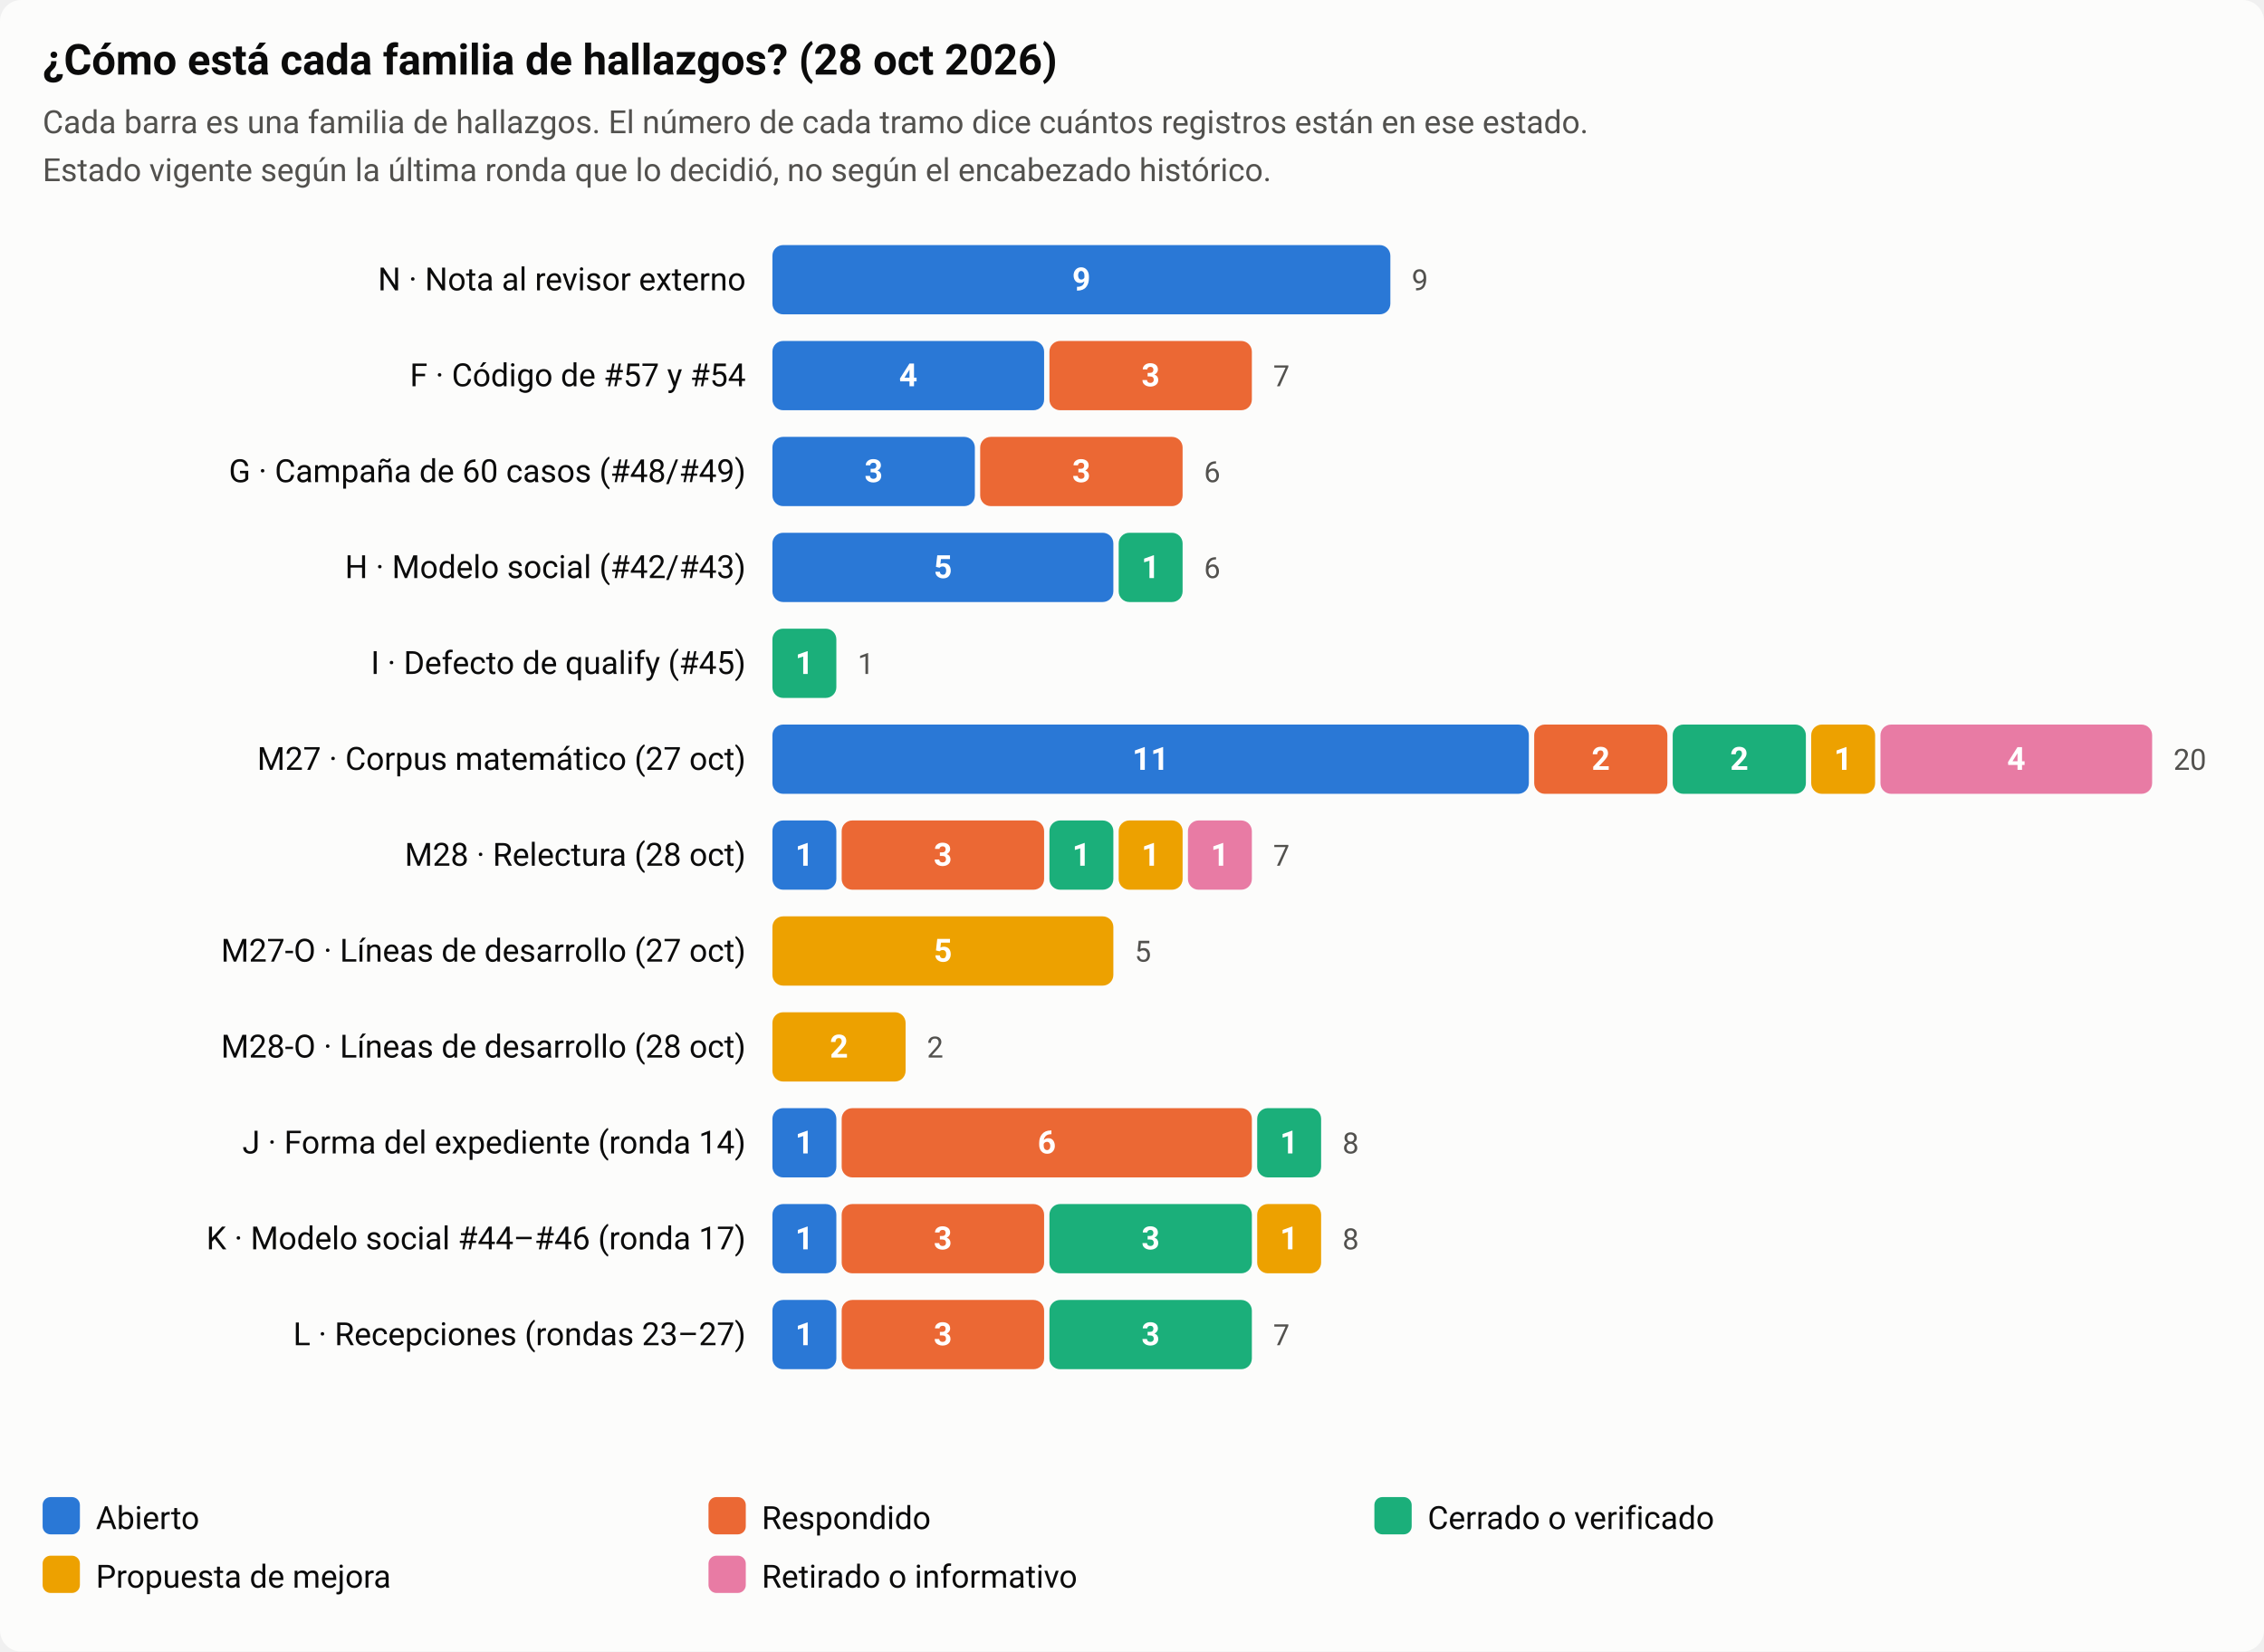
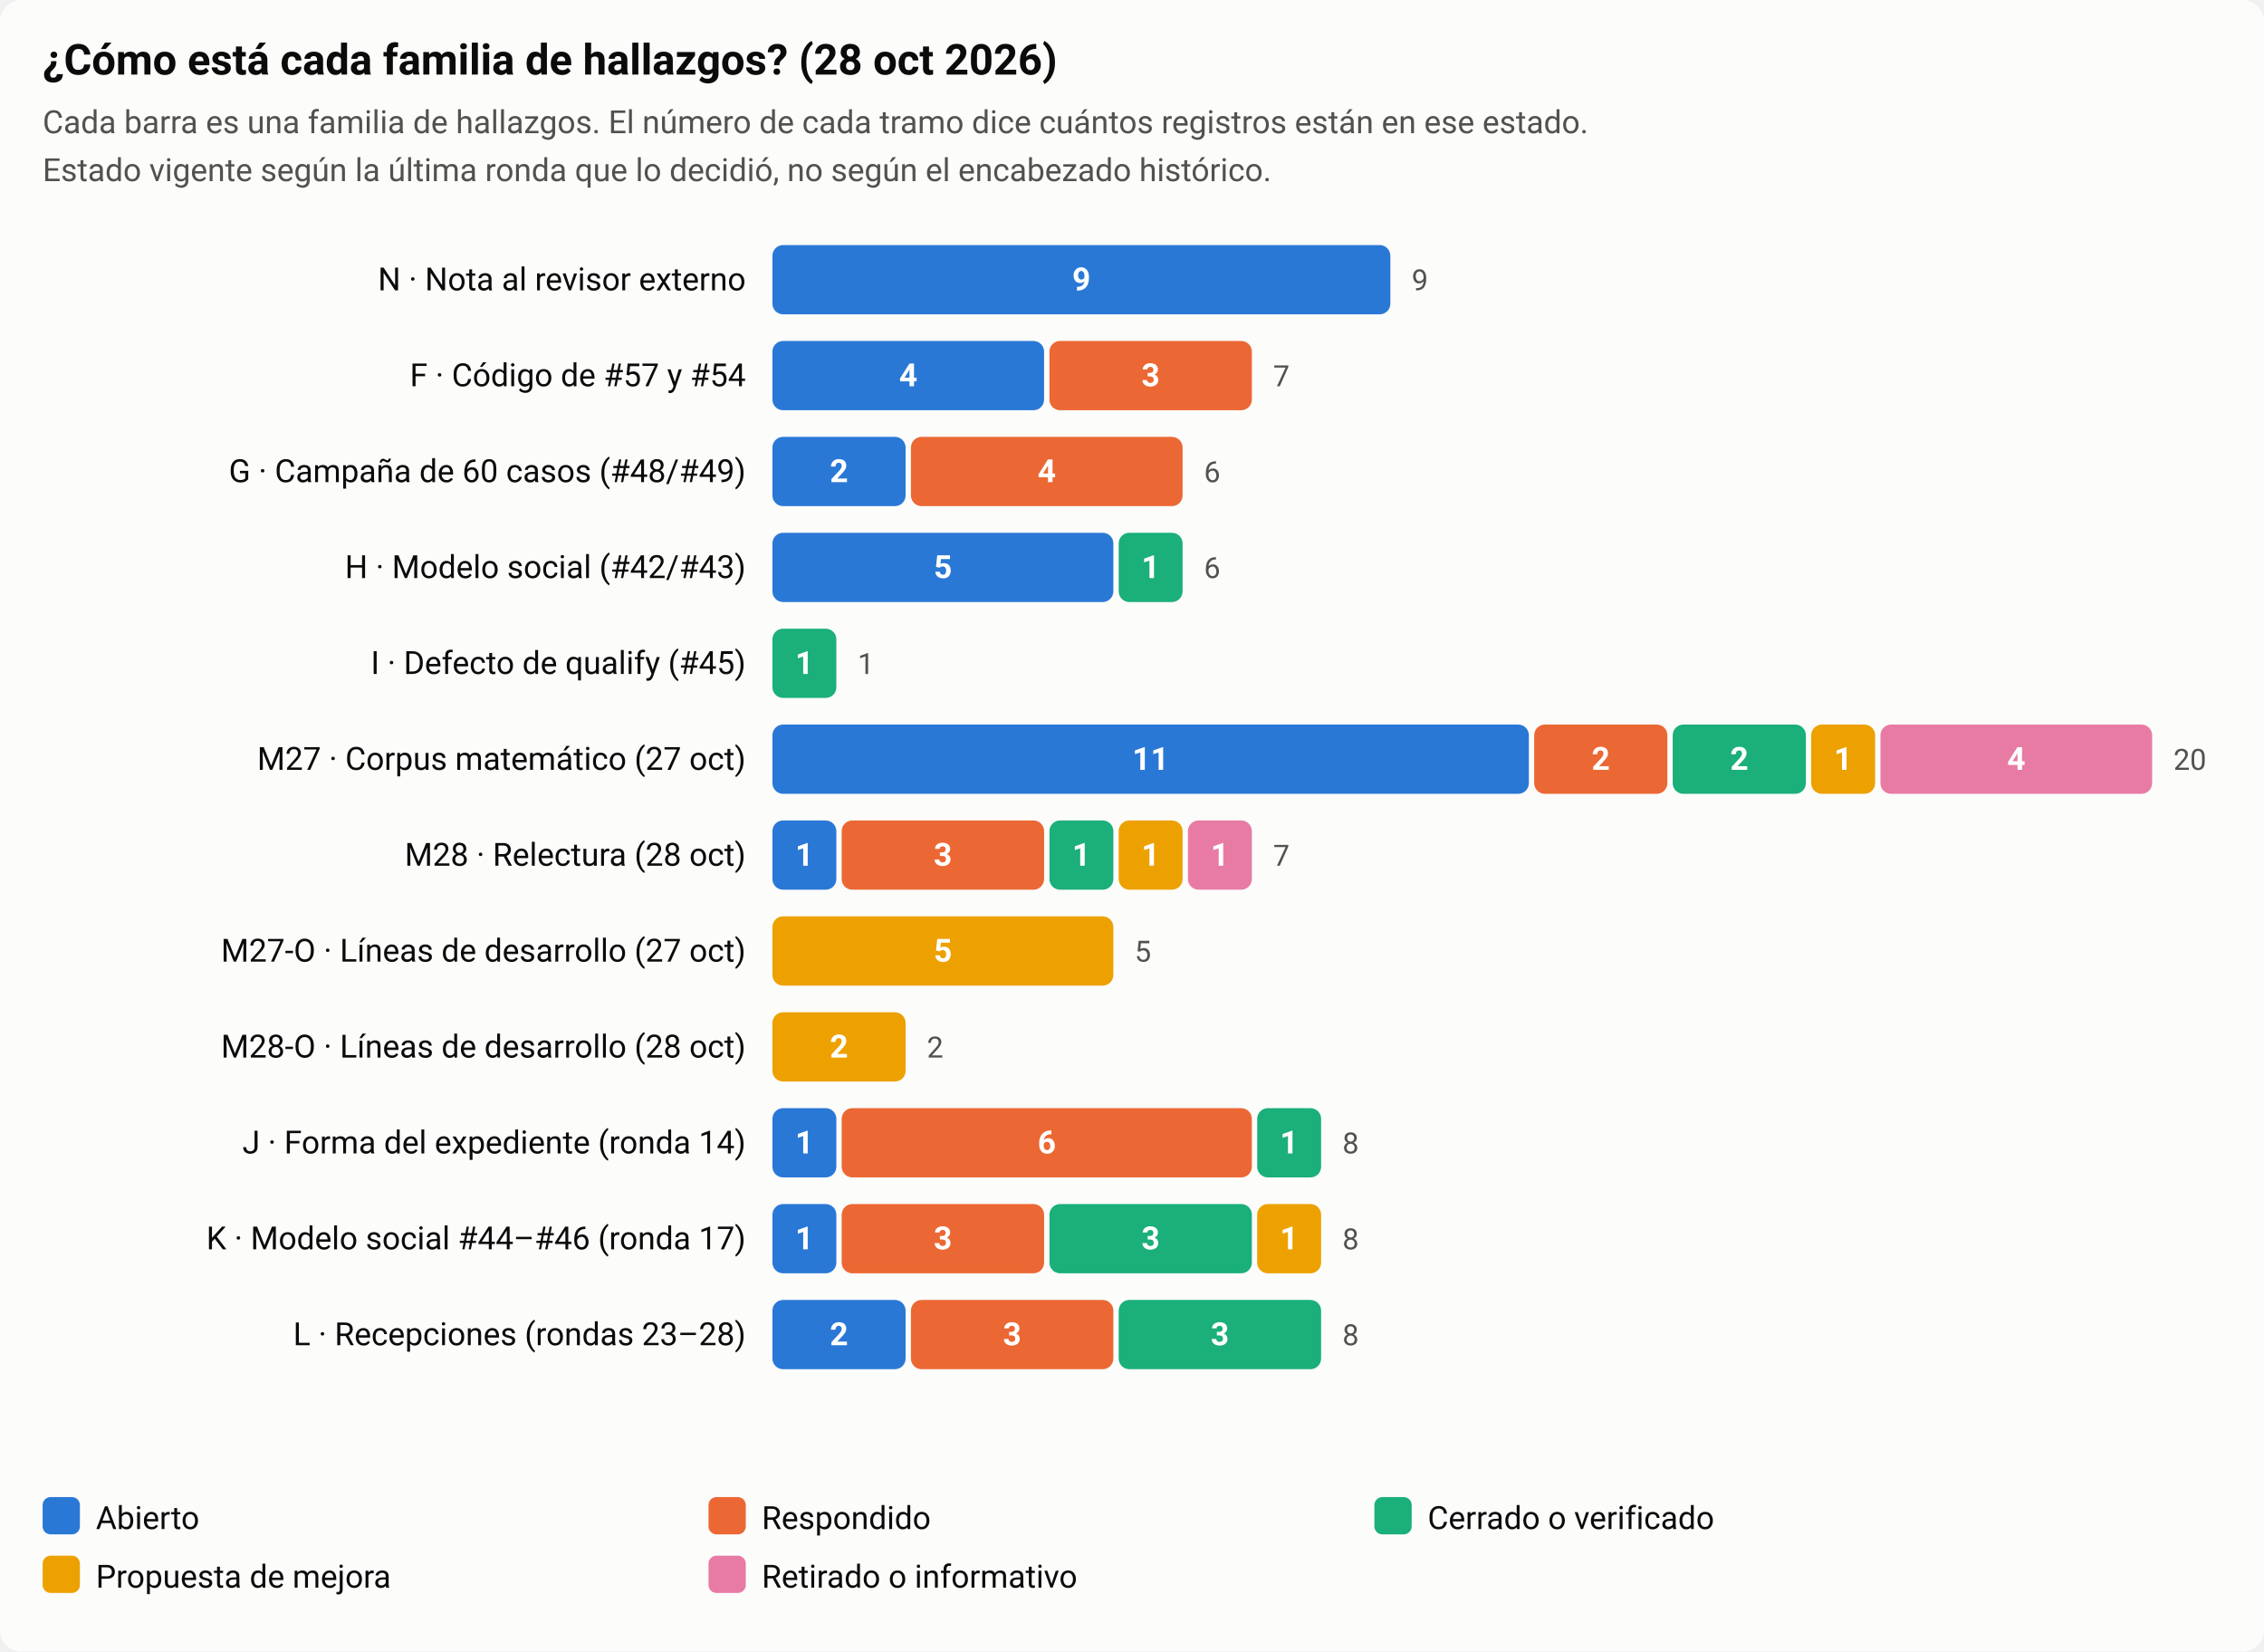
<svg xmlns="http://www.w3.org/2000/svg" viewBox="0 0 850 620" width="850" height="620" role="img" aria-label="Estado de los 79 registros de la auditoría por familia">
  <style>
  .ink{fill:#0b0b0b}.ink2{fill:#52514e}.bg{fill:#fcfcfb}.grid{stroke:#e4e3df}
  .s0{fill:#2a78d6}.s1{fill:#eb6834}.s2{fill:#1baf7a}.s3{fill:#eda100}.s4{fill:#e87ba4}
  .a0{fill:#2a78d6}.a1{fill:#eb6834}.a0s{stroke:#2a78d6}.a1s{stroke:#eb6834}
  text{font-family:system-ui,-apple-system,Segoe UI,Roboto,sans-serif}
  @media (prefers-color-scheme: dark){
    .ink{fill:#f0efec}.ink2{fill:#c3c2b7}.bg{fill:#1a1a19}.grid{stroke:#383835}
    .s0{fill:#3987e5}.s1{fill:#d95926}.s2{fill:#199e70}.s3{fill:#c98500}.s4{fill:#d55181}
    .a0{fill:#3987e5}.a1{fill:#d95926}.a0s{stroke:#3987e5}.a1s{stroke:#d95926}
  }
</style>
  <rect class="bg" width="850" height="620" rx="8" />
  <text class="ink" x="16" y="28" font-size="16" font-weight="600">¿Cómo está cada familia de hallazgos? (28 oct 2026)</text>
  <text class="ink2" x="16" y="50" font-size="12">Cada barra es una familia de hallazgos. El número de cada tramo dice cuántos registros están en ese estado.</text>
  <text class="ink2" x="16" y="68" font-size="12">Estado vigente según la última ronda que lo decidió, no según el encabezado histórico.</text>
  <text class="ink" x="280" y="109" font-size="12" text-anchor="end">N · Nota al revisor externo</text>
  <rect class="s0" x="290" y="92" width="232" height="26" rx="4" />
  <text x="406.0" y="109" font-size="12" font-weight="600" text-anchor="middle" fill="#fff">9</text>
  <text class="ink2" x="530" y="109" font-size="11">9</text>
  <text class="ink" x="280" y="145" font-size="12" text-anchor="end">F · Código de #57 y #54</text>
  <rect class="s0" x="290" y="128" width="102" height="26" rx="4" />
  <text x="341.0" y="145" font-size="12" font-weight="600" text-anchor="middle" fill="#fff">4</text>
  <rect class="s1" x="394" y="128" width="76" height="26" rx="4" />
  <text x="432.0" y="145" font-size="12" font-weight="600" text-anchor="middle" fill="#fff">3</text>
  <text class="ink2" x="478" y="145" font-size="11">7</text>
  <text class="ink" x="280" y="181" font-size="12" text-anchor="end">G · Campaña de 60 casos (#48/#49)</text>
-   <rect class="s0" x="290" y="164" width="76" height="26" rx="4" />
-   <text x="328.0" y="181" font-size="12" font-weight="600" text-anchor="middle" fill="#fff">3</text>
-   <rect class="s1" x="368" y="164" width="76" height="26" rx="4" />
-   <text x="406.0" y="181" font-size="12" font-weight="600" text-anchor="middle" fill="#fff">3</text>
+   <rect class="s0" x="290" y="164" width="50" height="26" rx="4" />
+   <text x="315.0" y="181" font-size="12" font-weight="600" text-anchor="middle" fill="#fff">2</text>
+   <rect class="s1" x="342" y="164" width="102" height="26" rx="4" />
+   <text x="393.0" y="181" font-size="12" font-weight="600" text-anchor="middle" fill="#fff">4</text>
  <text class="ink2" x="452" y="181" font-size="11">6</text>
  <text class="ink" x="280" y="217" font-size="12" text-anchor="end">H · Modelo social (#42/#43)</text>
  <rect class="s0" x="290" y="200" width="128" height="26" rx="4" />
  <text x="354.0" y="217" font-size="12" font-weight="600" text-anchor="middle" fill="#fff">5</text>
  <rect class="s2" x="420" y="200" width="24" height="26" rx="4" />
  <text x="432.0" y="217" font-size="12" font-weight="600" text-anchor="middle" fill="#fff">1</text>
  <text class="ink2" x="452" y="217" font-size="11">6</text>
  <text class="ink" x="280" y="253" font-size="12" text-anchor="end">I · Defecto de qualify (#45)</text>
  <rect class="s2" x="290" y="236" width="24" height="26" rx="4" />
  <text x="302.0" y="253" font-size="12" font-weight="600" text-anchor="middle" fill="#fff">1</text>
  <text class="ink2" x="322" y="253" font-size="11">1</text>
  <text class="ink" x="280" y="289" font-size="12" text-anchor="end">M27 · Corpus matemático (27 oct)</text>
  <rect class="s0" x="290" y="272" width="284" height="26" rx="4" />
  <text x="432.0" y="289" font-size="12" font-weight="600" text-anchor="middle" fill="#fff">11</text>
  <rect class="s1" x="576" y="272" width="50" height="26" rx="4" />
  <text x="601.0" y="289" font-size="12" font-weight="600" text-anchor="middle" fill="#fff">2</text>
  <rect class="s2" x="628" y="272" width="50" height="26" rx="4" />
  <text x="653.0" y="289" font-size="12" font-weight="600" text-anchor="middle" fill="#fff">2</text>
  <rect class="s3" x="680" y="272" width="24" height="26" rx="4" />
  <text x="692.0" y="289" font-size="12" font-weight="600" text-anchor="middle" fill="#fff">1</text>
  <rect class="s4" x="706" y="272" width="102" height="26" rx="4" />
  <text x="757.0" y="289" font-size="12" font-weight="600" text-anchor="middle" fill="#fff">4</text>
  <text class="ink2" x="816" y="289" font-size="11">20</text>
  <text class="ink" x="280" y="325" font-size="12" text-anchor="end">M28 · Relectura (28 oct)</text>
  <rect class="s0" x="290" y="308" width="24" height="26" rx="4" />
  <text x="302.0" y="325" font-size="12" font-weight="600" text-anchor="middle" fill="#fff">1</text>
  <rect class="s1" x="316" y="308" width="76" height="26" rx="4" />
  <text x="354.0" y="325" font-size="12" font-weight="600" text-anchor="middle" fill="#fff">3</text>
  <rect class="s2" x="394" y="308" width="24" height="26" rx="4" />
  <text x="406.0" y="325" font-size="12" font-weight="600" text-anchor="middle" fill="#fff">1</text>
  <rect class="s3" x="420" y="308" width="24" height="26" rx="4" />
  <text x="432.0" y="325" font-size="12" font-weight="600" text-anchor="middle" fill="#fff">1</text>
  <rect class="s4" x="446" y="308" width="24" height="26" rx="4" />
  <text x="458.0" y="325" font-size="12" font-weight="600" text-anchor="middle" fill="#fff">1</text>
  <text class="ink2" x="478" y="325" font-size="11">7</text>
  <text class="ink" x="280" y="361" font-size="12" text-anchor="end">M27-O · Líneas de desarrollo (27 oct)</text>
  <rect class="s3" x="290" y="344" width="128" height="26" rx="4" />
  <text x="354.0" y="361" font-size="12" font-weight="600" text-anchor="middle" fill="#fff">5</text>
  <text class="ink2" x="426" y="361" font-size="11">5</text>
  <text class="ink" x="280" y="397" font-size="12" text-anchor="end">M28-O · Líneas de desarrollo (28 oct)</text>
  <rect class="s3" x="290" y="380" width="50" height="26" rx="4" />
  <text x="315.0" y="397" font-size="12" font-weight="600" text-anchor="middle" fill="#fff">2</text>
  <text class="ink2" x="348" y="397" font-size="11">2</text>
  <text class="ink" x="280" y="433" font-size="12" text-anchor="end">J · Forma del expediente (ronda 14)</text>
  <rect class="s0" x="290" y="416" width="24" height="26" rx="4" />
  <text x="302.0" y="433" font-size="12" font-weight="600" text-anchor="middle" fill="#fff">1</text>
  <rect class="s1" x="316" y="416" width="154" height="26" rx="4" />
  <text x="393.0" y="433" font-size="12" font-weight="600" text-anchor="middle" fill="#fff">6</text>
  <rect class="s2" x="472" y="416" width="24" height="26" rx="4" />
  <text x="484.0" y="433" font-size="12" font-weight="600" text-anchor="middle" fill="#fff">1</text>
  <text class="ink2" x="504" y="433" font-size="11">8</text>
  <text class="ink" x="280" y="469" font-size="12" text-anchor="end">K · Modelo social #44–#46 (ronda 17)</text>
  <rect class="s0" x="290" y="452" width="24" height="26" rx="4" />
  <text x="302.0" y="469" font-size="12" font-weight="600" text-anchor="middle" fill="#fff">1</text>
  <rect class="s1" x="316" y="452" width="76" height="26" rx="4" />
  <text x="354.0" y="469" font-size="12" font-weight="600" text-anchor="middle" fill="#fff">3</text>
  <rect class="s2" x="394" y="452" width="76" height="26" rx="4" />
  <text x="432.0" y="469" font-size="12" font-weight="600" text-anchor="middle" fill="#fff">3</text>
  <rect class="s3" x="472" y="452" width="24" height="26" rx="4" />
  <text x="484.0" y="469" font-size="12" font-weight="600" text-anchor="middle" fill="#fff">1</text>
  <text class="ink2" x="504" y="469" font-size="11">8</text>
-   <text class="ink" x="280" y="505" font-size="12" text-anchor="end">L · Recepciones (rondas 23–27)</text>
-   <rect class="s0" x="290" y="488" width="24" height="26" rx="4" />
-   <text x="302.0" y="505" font-size="12" font-weight="600" text-anchor="middle" fill="#fff">1</text>
-   <rect class="s1" x="316" y="488" width="76" height="26" rx="4" />
-   <text x="354.0" y="505" font-size="12" font-weight="600" text-anchor="middle" fill="#fff">3</text>
-   <rect class="s2" x="394" y="488" width="76" height="26" rx="4" />
-   <text x="432.0" y="505" font-size="12" font-weight="600" text-anchor="middle" fill="#fff">3</text>
-   <text class="ink2" x="478" y="505" font-size="11">7</text>
+   <text class="ink" x="280" y="505" font-size="12" text-anchor="end">L · Recepciones (rondas 23–28)</text>
+   <rect class="s0" x="290" y="488" width="50" height="26" rx="4" />
+   <text x="315.0" y="505" font-size="12" font-weight="600" text-anchor="middle" fill="#fff">2</text>
+   <rect class="s1" x="342" y="488" width="76" height="26" rx="4" />
+   <text x="380.0" y="505" font-size="12" font-weight="600" text-anchor="middle" fill="#fff">3</text>
+   <rect class="s2" x="420" y="488" width="76" height="26" rx="4" />
+   <text x="458.0" y="505" font-size="12" font-weight="600" text-anchor="middle" fill="#fff">3</text>
+   <text class="ink2" x="504" y="505" font-size="11">8</text>
  <rect class="s0" x="16" y="562" width="14" height="14" rx="3" />
  <text class="ink" x="36" y="574" font-size="12">Abierto</text>
  <rect class="s1" x="266" y="562" width="14" height="14" rx="3" />
  <text class="ink" x="286" y="574" font-size="12">Respondido</text>
  <rect class="s2" x="516" y="562" width="14" height="14" rx="3" />
  <text class="ink" x="536" y="574" font-size="12">Cerrado o verificado</text>
  <rect class="s3" x="16" y="584" width="14" height="14" rx="3" />
  <text class="ink" x="36" y="596" font-size="12">Propuesta de mejora</text>
  <rect class="s4" x="266" y="584" width="14" height="14" rx="3" />
  <text class="ink" x="286" y="596" font-size="12">Retirado o informativo</text>
</svg>
